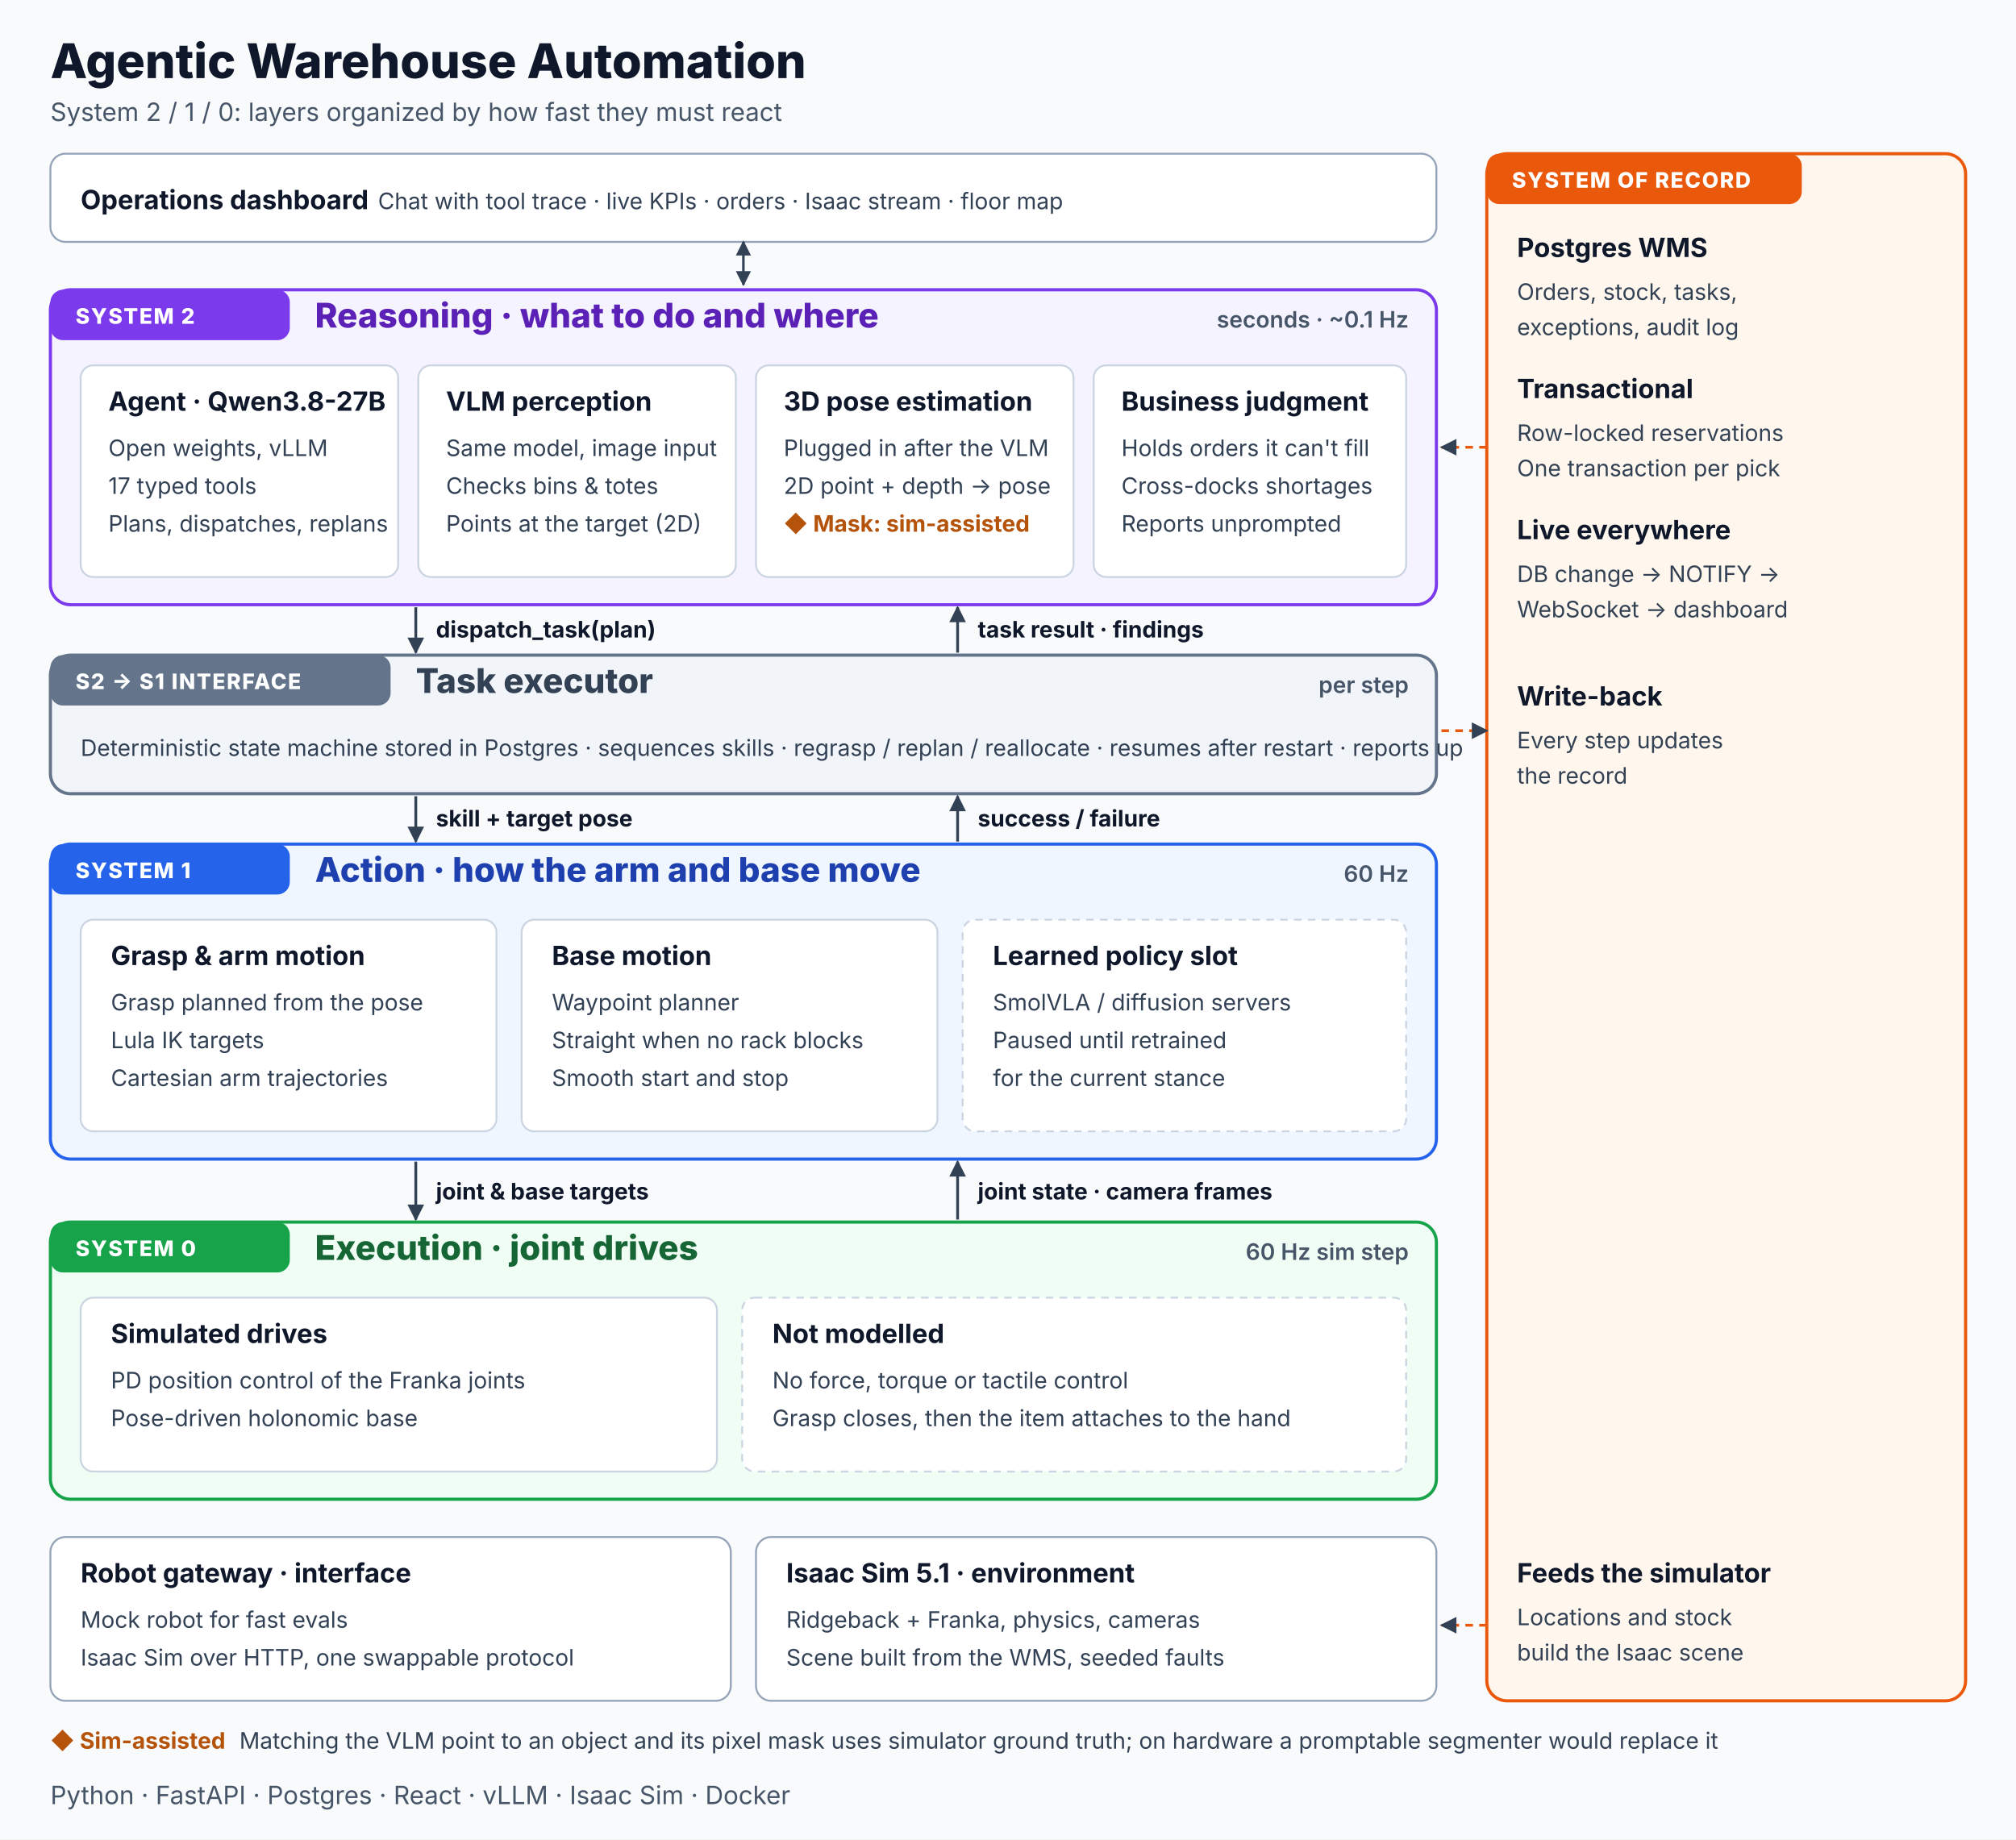
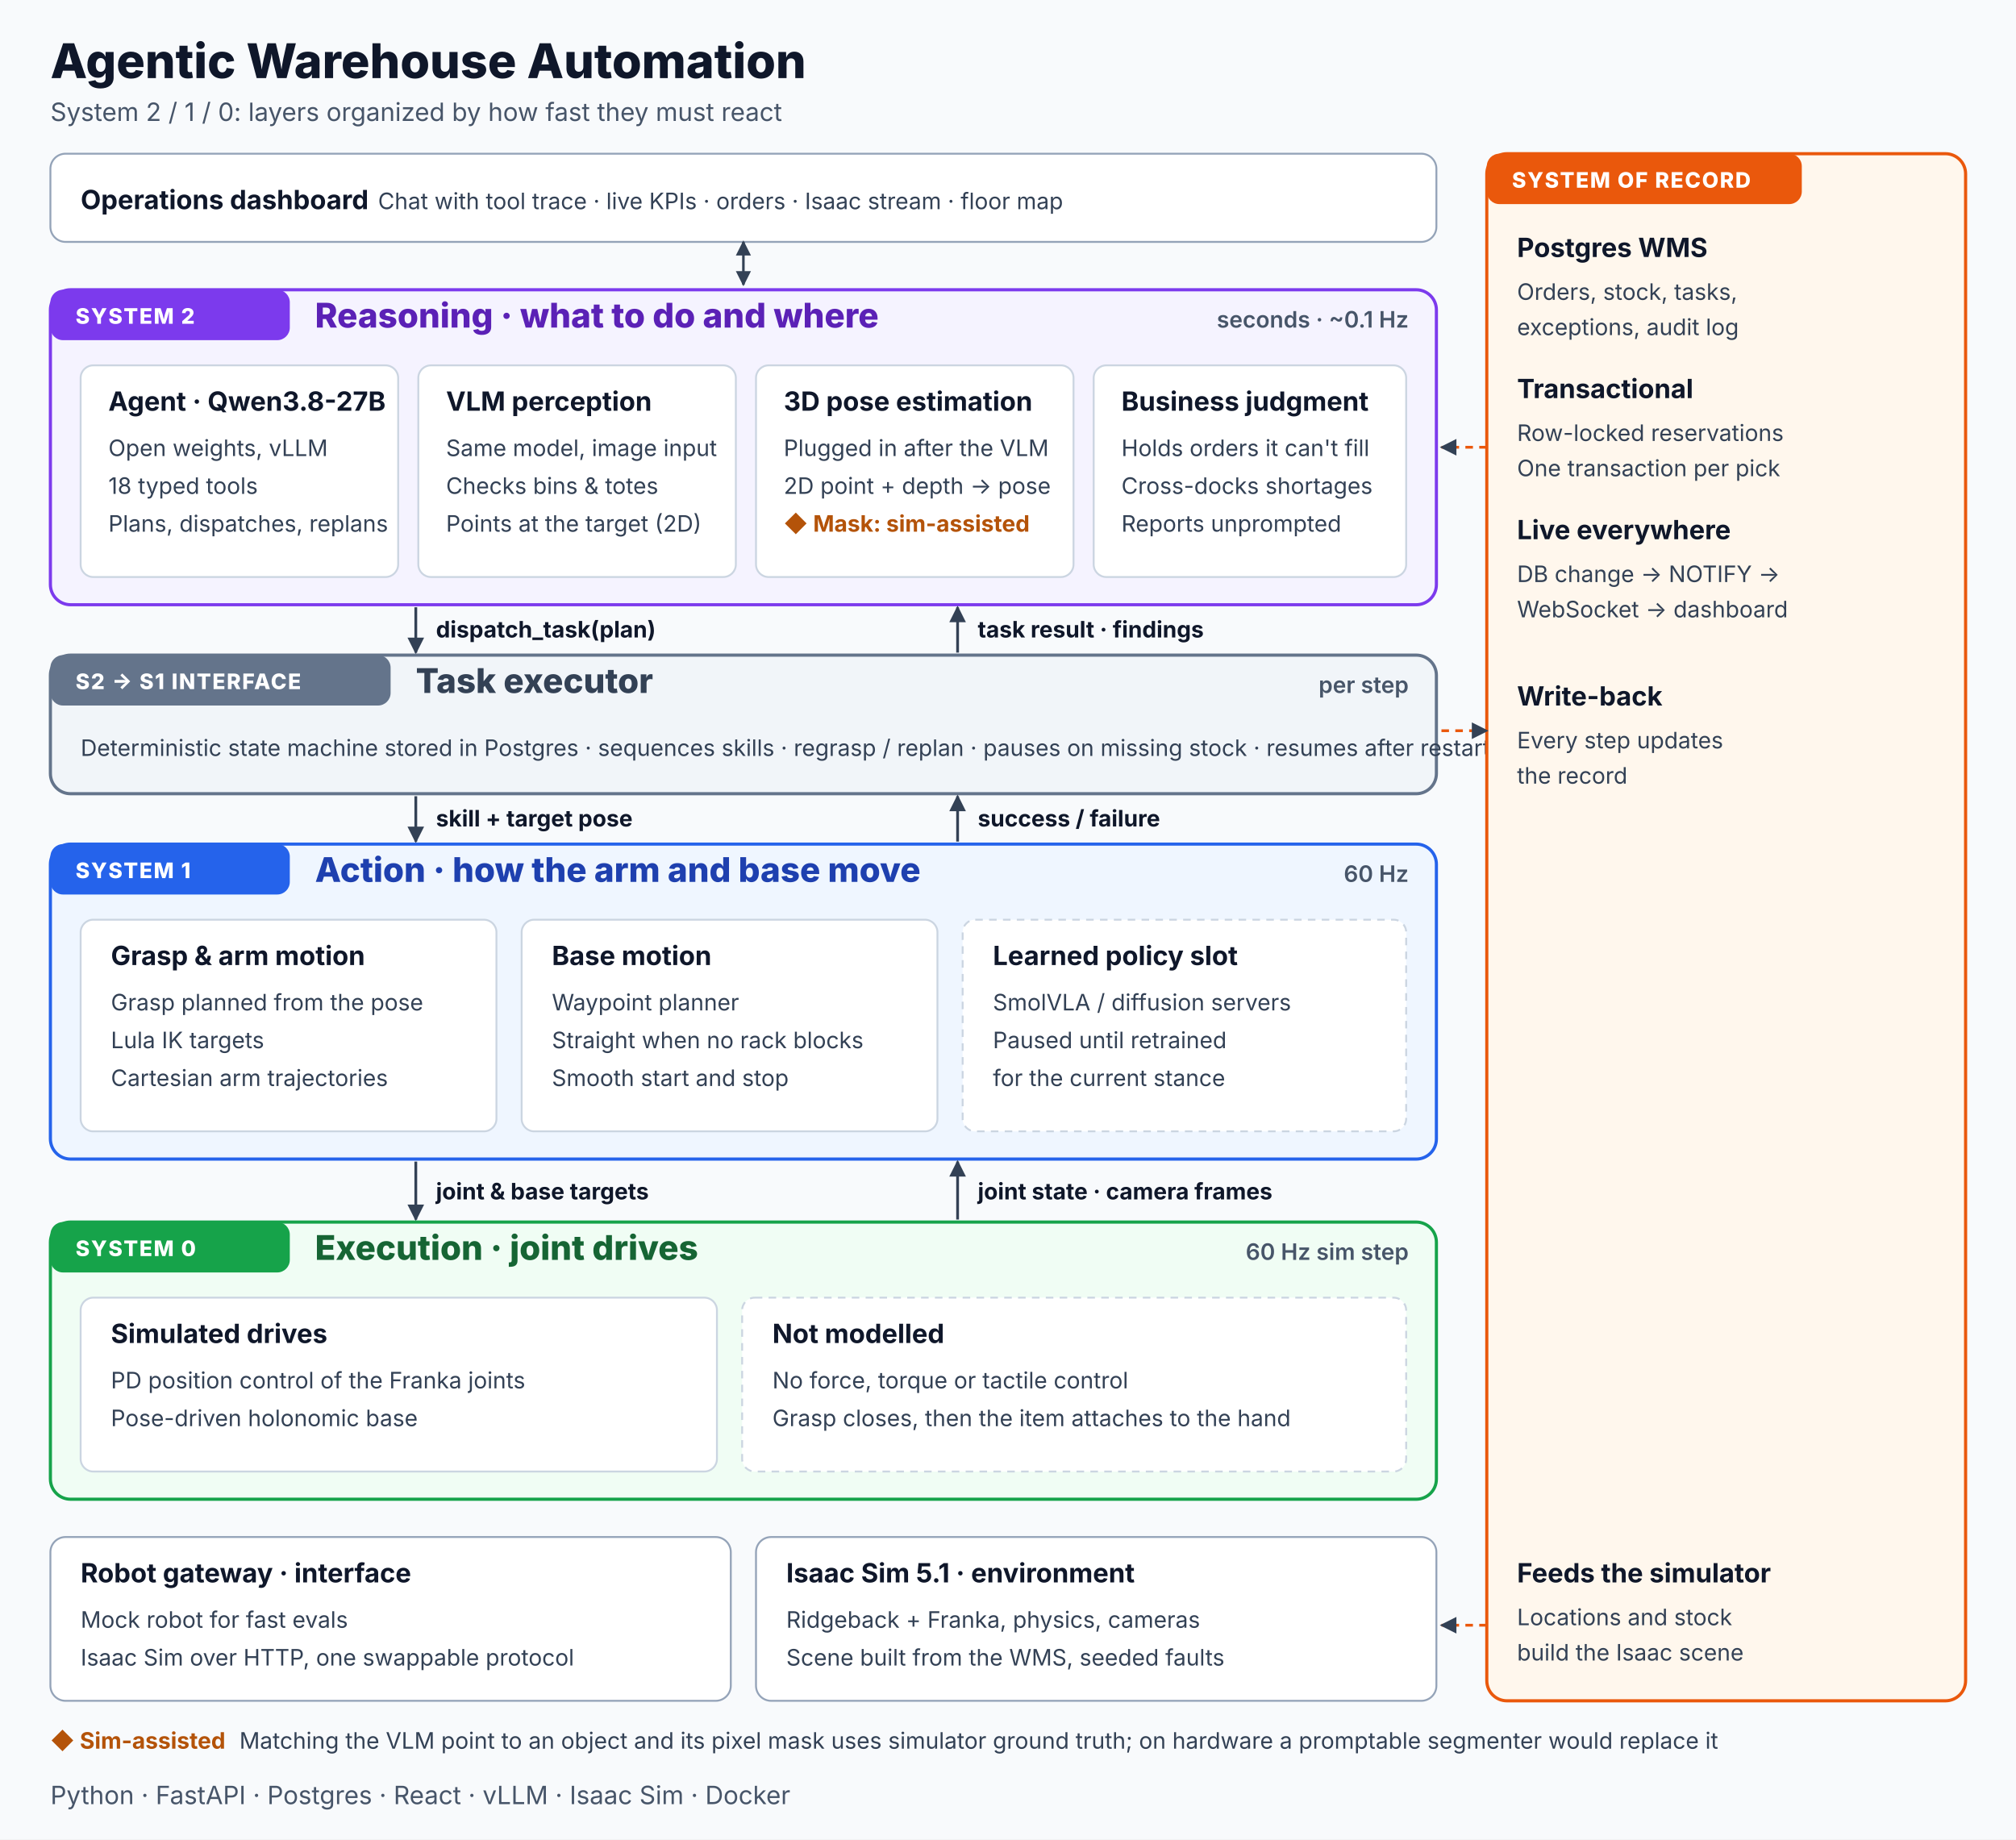
<svg xmlns="http://www.w3.org/2000/svg" viewBox="0 0 1600 1460" width="1600" height="1460" font-family="Inter, 'Segoe UI', Helvetica, Arial, sans-serif">
  <defs>
    <marker id="arrow" viewBox="0 0 10 10" refX="9" refY="5" markerWidth="6" markerHeight="6" orient="auto-start-reverse">
      <path d="M0,0 L10,5 L0,10 z" fill="#334155" />
    </marker>
    <style>
      .title{font-size:38px;font-weight:800;fill:#0f172a}
      .subtitle{font-size:20px;fill:#475569}
      .tag{font-size:17px;font-weight:800;fill:#fff;letter-spacing:1px}
      .layer{font-size:27px;font-weight:800}
      .speed{font-size:18px;font-weight:600;fill:#475569}
      .h{font-size:21px;font-weight:700;fill:#0f172a}
      .t{font-size:18px;fill:#334155}
      .flow{font-size:18px;font-weight:700;fill:#0f172a}
      .note{font-size:15px;fill:#64748b}
      .card{fill:#fff;stroke:#cbd5e1;stroke-width:1.5}
      .sim{font-size:18px;font-weight:700;fill:#b45309}
      .gap{fill:#fff;stroke:#cbd5e1;stroke-width:1.5;stroke-dasharray:6 5}
    </style>
  </defs>
  <rect width="1600" height="1460" fill="#f8fafc" />
  <text x="40" y="62" class="title">Agentic Warehouse Automation</text>
  <text x="40" y="96" class="subtitle">System 2 / 1 / 0: layers organized by how fast they must react</text>
  <rect x="40" y="122" width="1100" height="70" rx="12" fill="#fff" stroke="#94a3b8" stroke-width="1.5" />
  <text x="64" y="166" class="h">Operations dashboard</text>
  <text x="300" y="166" class="t">Chat with tool trace · live KPIs · orders · Isaac stream · floor map</text>
  <path d="M590,192 L590,226" stroke="#334155" stroke-width="2" marker-start="url(#arrow)" marker-end="url(#arrow)" />
  <rect x="40" y="230" width="1100" height="250" rx="16" fill="#f5f3ff" stroke="#7c3aed" stroke-width="2.5" />
  <rect x="40" y="230" width="190" height="40" rx="10" fill="#7c3aed" />
  <text x="60" y="257" class="tag">SYSTEM 2</text>
  <text x="250" y="260" class="layer" fill="#5b21b6">Reasoning · what to do and where</text>
  <text x="1118" y="260" class="speed" text-anchor="end">seconds · ~0.1 Hz</text>
  <rect x="64" y="290" width="252" height="168" rx="10" class="card" />
  <text x="86" y="326" class="h">Agent · Qwen3.8-27B</text>
  <text x="86" y="362" class="t">Open weights, vLLM</text>
-   <text x="86" y="392" class="t">17 typed tools</text>
+   <text x="86" y="392" class="t">18 typed tools</text>
  <text x="86" y="422" class="t">Plans, dispatches, replans</text>
  <rect x="332" y="290" width="252" height="168" rx="10" class="card" />
  <text x="354" y="326" class="h">VLM perception</text>
  <text x="354" y="362" class="t">Same model, image input</text>
  <text x="354" y="392" class="t">Checks bins &amp; totes</text>
  <text x="354" y="422" class="t">Points at the target (2D)</text>
  <rect x="600" y="290" width="252" height="168" rx="10" class="card" />
  <text x="622" y="326" class="h">3D pose estimation</text>
  <text x="622" y="362" class="t">Plugged in after the VLM</text>
  <text x="622" y="392" class="t">2D point + depth → pose</text>
  <text x="622" y="422" class="sim">◆ Mask: sim-assisted</text>
  <rect x="868" y="290" width="248" height="168" rx="10" class="card" />
  <text x="890" y="326" class="h">Business judgment</text>
  <text x="890" y="362" class="t">Holds orders it can't fill</text>
  <text x="890" y="392" class="t">Cross-docks shortages</text>
  <text x="890" y="422" class="t">Reports unprompted</text>
  <path d="M330,482 L330,518" stroke="#334155" stroke-width="2.2" marker-end="url(#arrow)" />
  <text x="346" y="506" class="flow">dispatch_task(plan)</text>
  <path d="M760,518 L760,482" stroke="#334155" stroke-width="2.2" marker-end="url(#arrow)" />
  <text x="776" y="506" class="flow">task result · findings</text>
  <rect x="40" y="520" width="1100" height="110" rx="16" fill="#f1f5f9" stroke="#64748b" stroke-width="2.5" />
  <rect x="40" y="520" width="270" height="40" rx="10" fill="#64748b" />
  <text x="60" y="547" class="tag">S2 → S1 INTERFACE</text>
  <text x="330" y="550" class="layer" fill="#334155">Task executor</text>
  <text x="1118" y="550" class="speed" text-anchor="end">per step</text>
-   <text x="64" y="600" class="t">Deterministic state machine stored in Postgres · sequences skills · regrasp / replan / reallocate · resumes after restart · reports up</text>
+   <text x="64" y="600" class="t">Deterministic state machine stored in Postgres · sequences skills · regrasp / replan · pauses on missing stock · resumes after restart · reports up</text>
  <path d="M330,632 L330,668" stroke="#334155" stroke-width="2.2" marker-end="url(#arrow)" />
  <text x="346" y="656" class="flow">skill + target pose</text>
  <path d="M760,668 L760,632" stroke="#334155" stroke-width="2.2" marker-end="url(#arrow)" />
  <text x="776" y="656" class="flow">success / failure</text>
  <rect x="40" y="670" width="1100" height="250" rx="16" fill="#eff6ff" stroke="#2563eb" stroke-width="2.5" />
  <rect x="40" y="670" width="190" height="40" rx="10" fill="#2563eb" />
  <text x="60" y="697" class="tag">SYSTEM 1</text>
  <text x="250" y="700" class="layer" fill="#1e40af">Action · how the arm and base move</text>
  <text x="1118" y="700" class="speed" text-anchor="end">60 Hz</text>
  <rect x="64" y="730" width="330" height="168" rx="10" class="card" />
  <text x="88" y="766" class="h">Grasp &amp; arm motion</text>
  <text x="88" y="802" class="t">Grasp planned from the pose</text>
  <text x="88" y="832" class="t">Lula IK targets</text>
  <text x="88" y="862" class="t">Cartesian arm trajectories</text>
  <rect x="414" y="730" width="330" height="168" rx="10" class="card" />
  <text x="438" y="766" class="h">Base motion</text>
  <text x="438" y="802" class="t">Waypoint planner</text>
  <text x="438" y="832" class="t">Straight when no rack blocks</text>
  <text x="438" y="862" class="t">Smooth start and stop</text>
  <rect x="764" y="730" width="352" height="168" rx="10" class="gap" />
  <text x="788" y="766" class="h">Learned policy slot</text>
  <text x="788" y="802" class="t">SmolVLA / diffusion servers</text>
  <text x="788" y="832" class="t">Paused until retrained</text>
  <text x="788" y="862" class="t">for the current stance</text>
  <path d="M330,922 L330,968" stroke="#334155" stroke-width="2.2" marker-end="url(#arrow)" />
  <text x="346" y="952" class="flow">joint &amp; base targets</text>
  <path d="M760,968 L760,922" stroke="#334155" stroke-width="2.2" marker-end="url(#arrow)" />
  <text x="776" y="952" class="flow">joint state · camera frames</text>
  <rect x="40" y="970" width="1100" height="220" rx="16" fill="#f0fdf4" stroke="#16a34a" stroke-width="2.5" />
  <rect x="40" y="970" width="190" height="40" rx="10" fill="#16a34a" />
  <text x="60" y="997" class="tag">SYSTEM 0</text>
  <text x="250" y="1000" class="layer" fill="#166534">Execution · joint drives</text>
  <text x="1118" y="1000" class="speed" text-anchor="end">60 Hz sim step</text>
  <rect x="64" y="1030" width="505" height="138" rx="10" class="card" />
  <text x="88" y="1066" class="h">Simulated drives</text>
  <text x="88" y="1102" class="t">PD position control of the Franka joints</text>
  <text x="88" y="1132" class="t">Pose-driven holonomic base</text>
  <rect x="589" y="1030" width="527" height="138" rx="10" class="gap" />
  <text x="613" y="1066" class="h">Not modelled</text>
  <text x="613" y="1102" class="t">No force, torque or tactile control</text>
  <text x="613" y="1132" class="t">Grasp closes, then the item attaches to the hand</text>
  <rect x="40" y="1220" width="540" height="130" rx="12" fill="#fff" stroke="#94a3b8" stroke-width="1.5" />
  <text x="64" y="1256" class="h">Robot gateway · interface</text>
  <text x="64" y="1292" class="t">Mock robot for fast evals</text>
  <text x="64" y="1322" class="t">Isaac Sim over HTTP, one swappable protocol</text>
  <rect x="600" y="1220" width="540" height="130" rx="12" fill="#fff" stroke="#94a3b8" stroke-width="1.5" />
  <text x="624" y="1256" class="h">Isaac Sim 5.1 · environment</text>
  <text x="624" y="1292" class="t">Ridgeback + Franka, physics, cameras</text>
  <text x="624" y="1322" class="t">Scene built from the WMS, seeded faults</text>
  <rect x="1180" y="122" width="380" height="1228" rx="16" fill="#fff7ed" stroke="#ea580c" stroke-width="2.5" />
  <rect x="1180" y="122" width="250" height="40" rx="10" fill="#ea580c" />
  <text x="1200" y="149" class="tag">SYSTEM OF RECORD</text>
  <text x="1204" y="204" class="h">Postgres WMS</text>
  <text x="1204" y="238" class="t">Orders, stock, tasks,</text>
  <text x="1204" y="266" class="t">exceptions, audit log</text>
  <text x="1204" y="316" class="h">Transactional</text>
  <text x="1204" y="350" class="t">Row-locked reservations</text>
  <text x="1204" y="378" class="t">One transaction per pick</text>
  <text x="1204" y="428" class="h">Live everywhere</text>
  <text x="1204" y="462" class="t">DB change → NOTIFY →</text>
  <text x="1204" y="490" class="t">WebSocket → dashboard</text>
  <text x="1204" y="560" class="h">Write-back</text>
  <text x="1204" y="594" class="t">Every step updates</text>
  <text x="1204" y="622" class="t">the record</text>
  <text x="1204" y="1256" class="h">Feeds the simulator</text>
  <text x="1204" y="1290" class="t">Locations and stock</text>
  <text x="1204" y="1318" class="t">build the Isaac scene</text>
  <path d="M1180,355 L1144,355" stroke="#ea580c" stroke-width="2.2" stroke-dasharray="6 5" marker-end="url(#arrow)" />
  <path d="M1144,580 L1180,580" stroke="#ea580c" stroke-width="2.2" stroke-dasharray="6 5" marker-end="url(#arrow)" />
  <path d="M1180,1290 L1144,1290" stroke="#ea580c" stroke-width="2.2" stroke-dasharray="6 5" marker-end="url(#arrow)" />
  <text x="40" y="1388" class="sim">◆ Sim-assisted</text>
  <text x="190" y="1388" class="t">Matching the VLM point to an object and its pixel mask uses simulator ground truth; on hardware a promptable segmenter would replace it</text>
  <text x="40" y="1432" class="subtitle">Python · FastAPI · Postgres · React · vLLM · Isaac Sim · Docker</text>
</svg>
